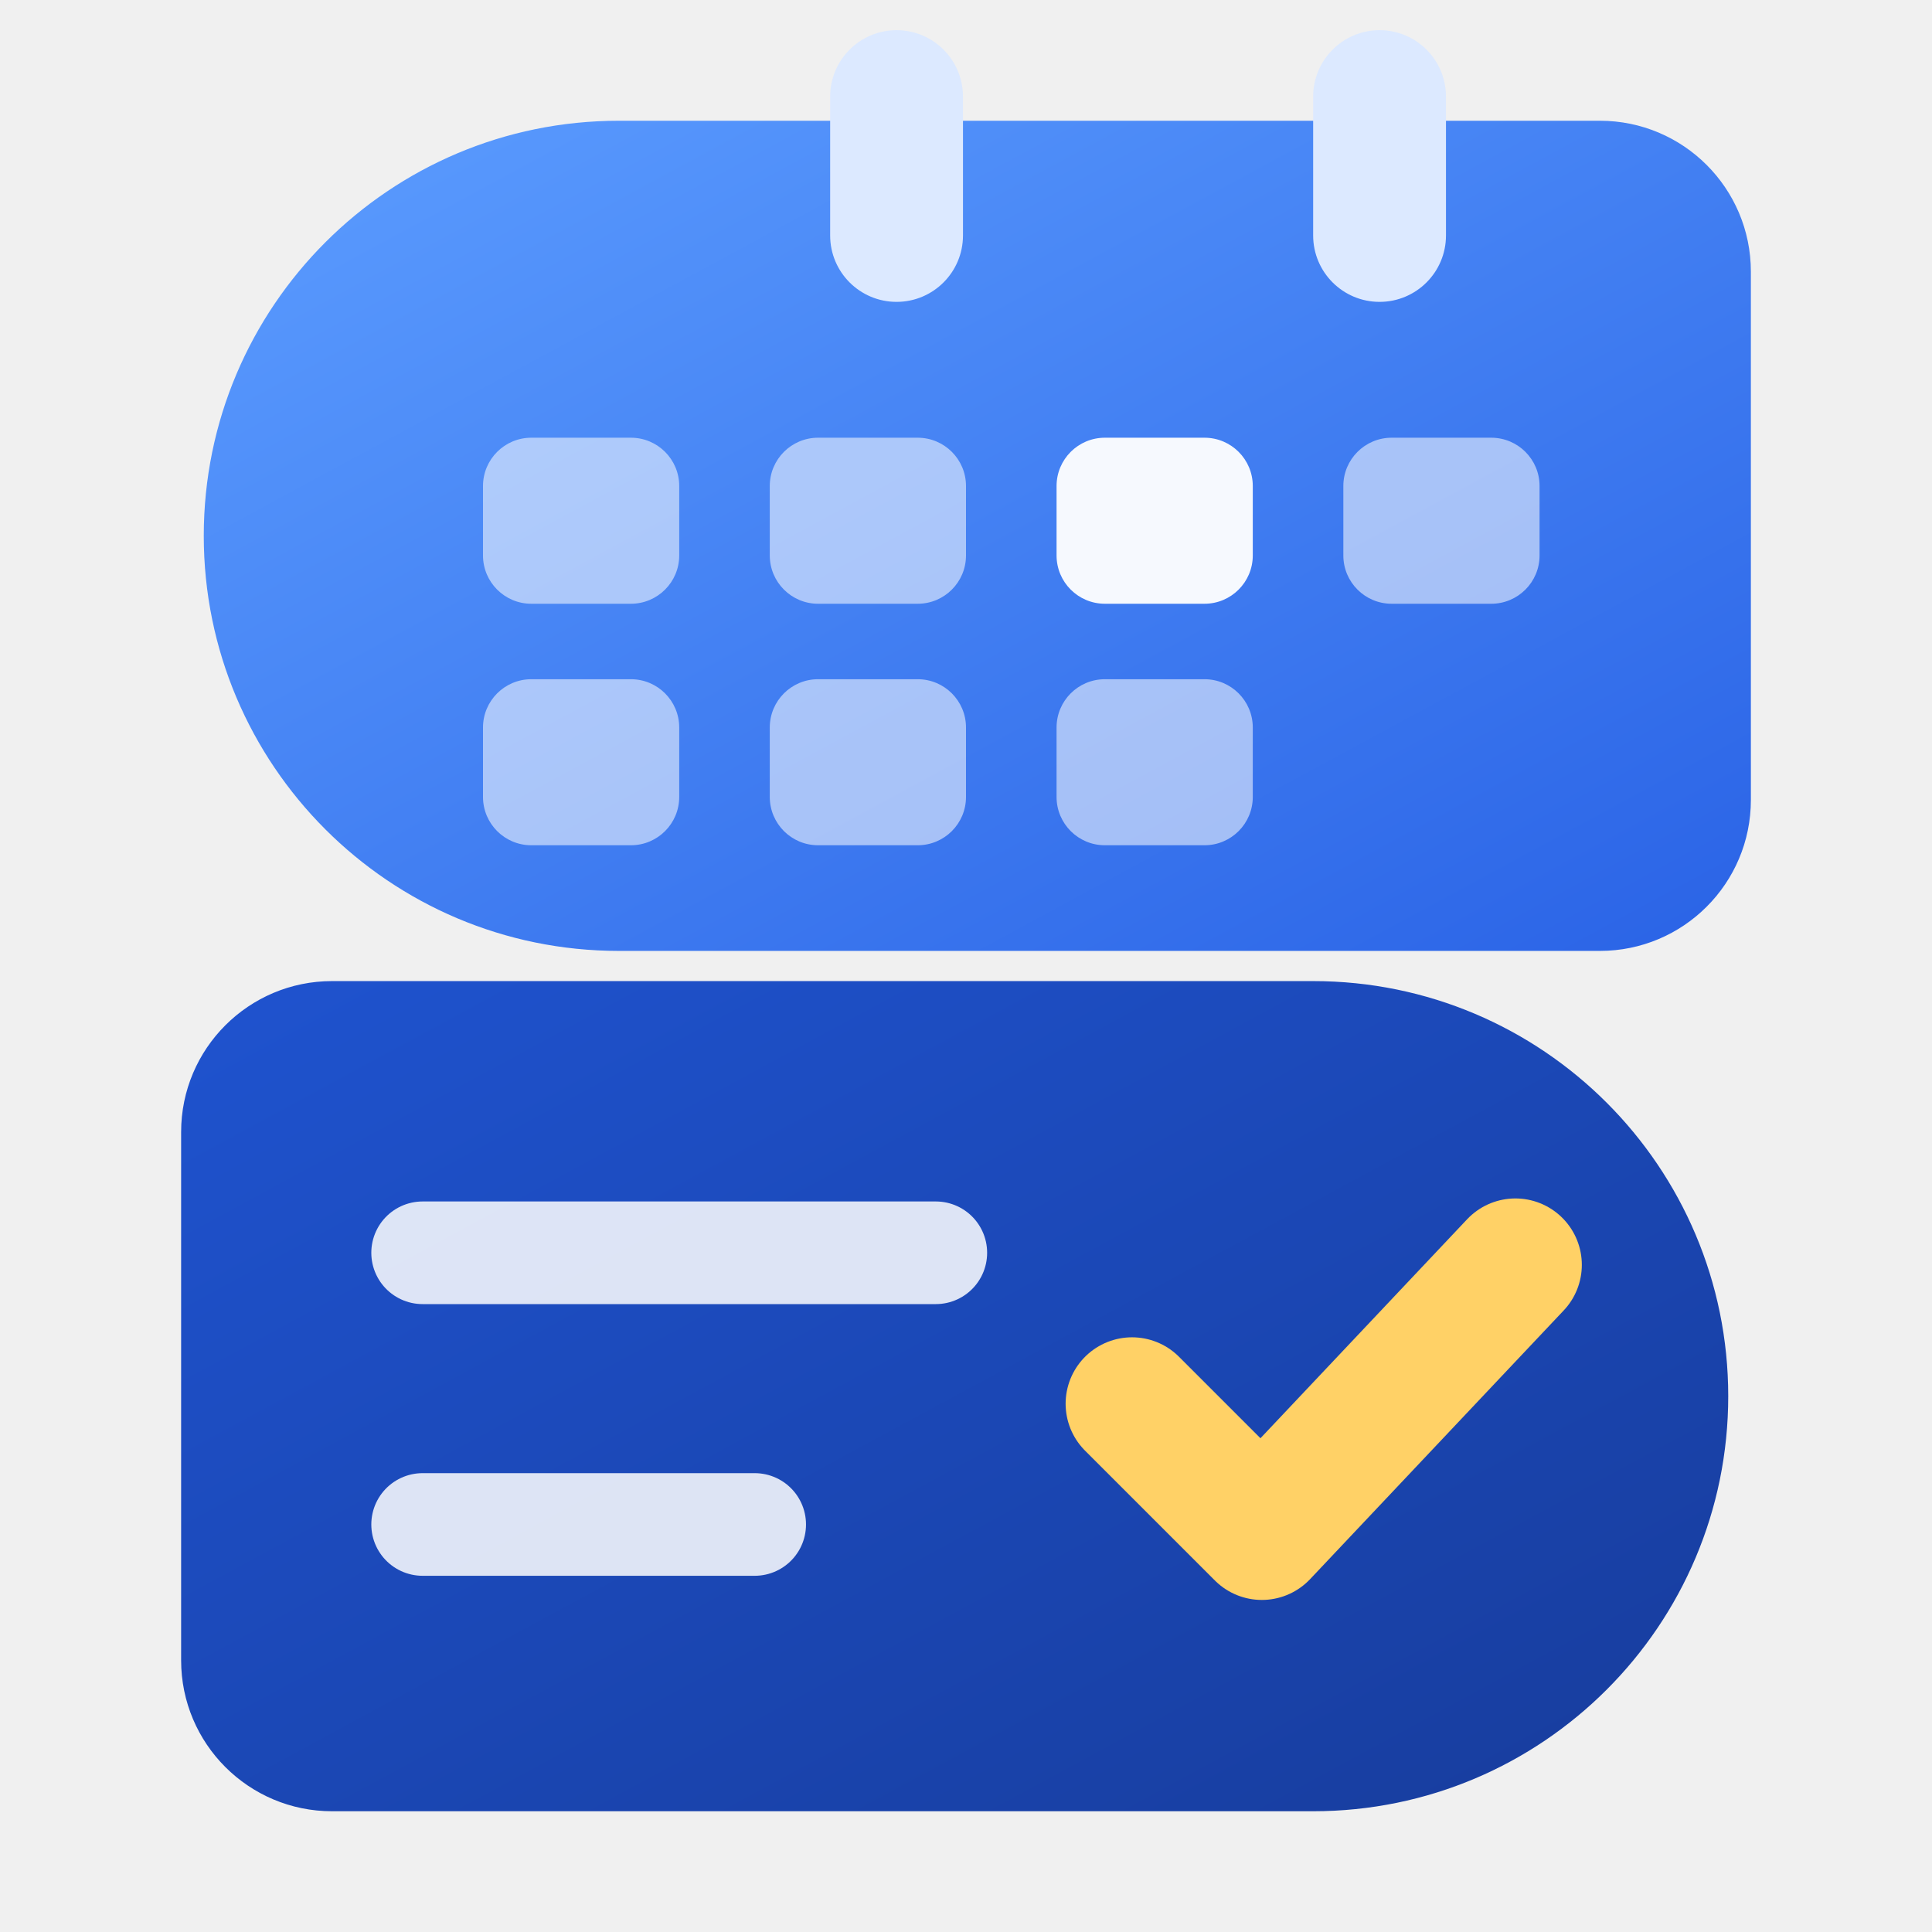
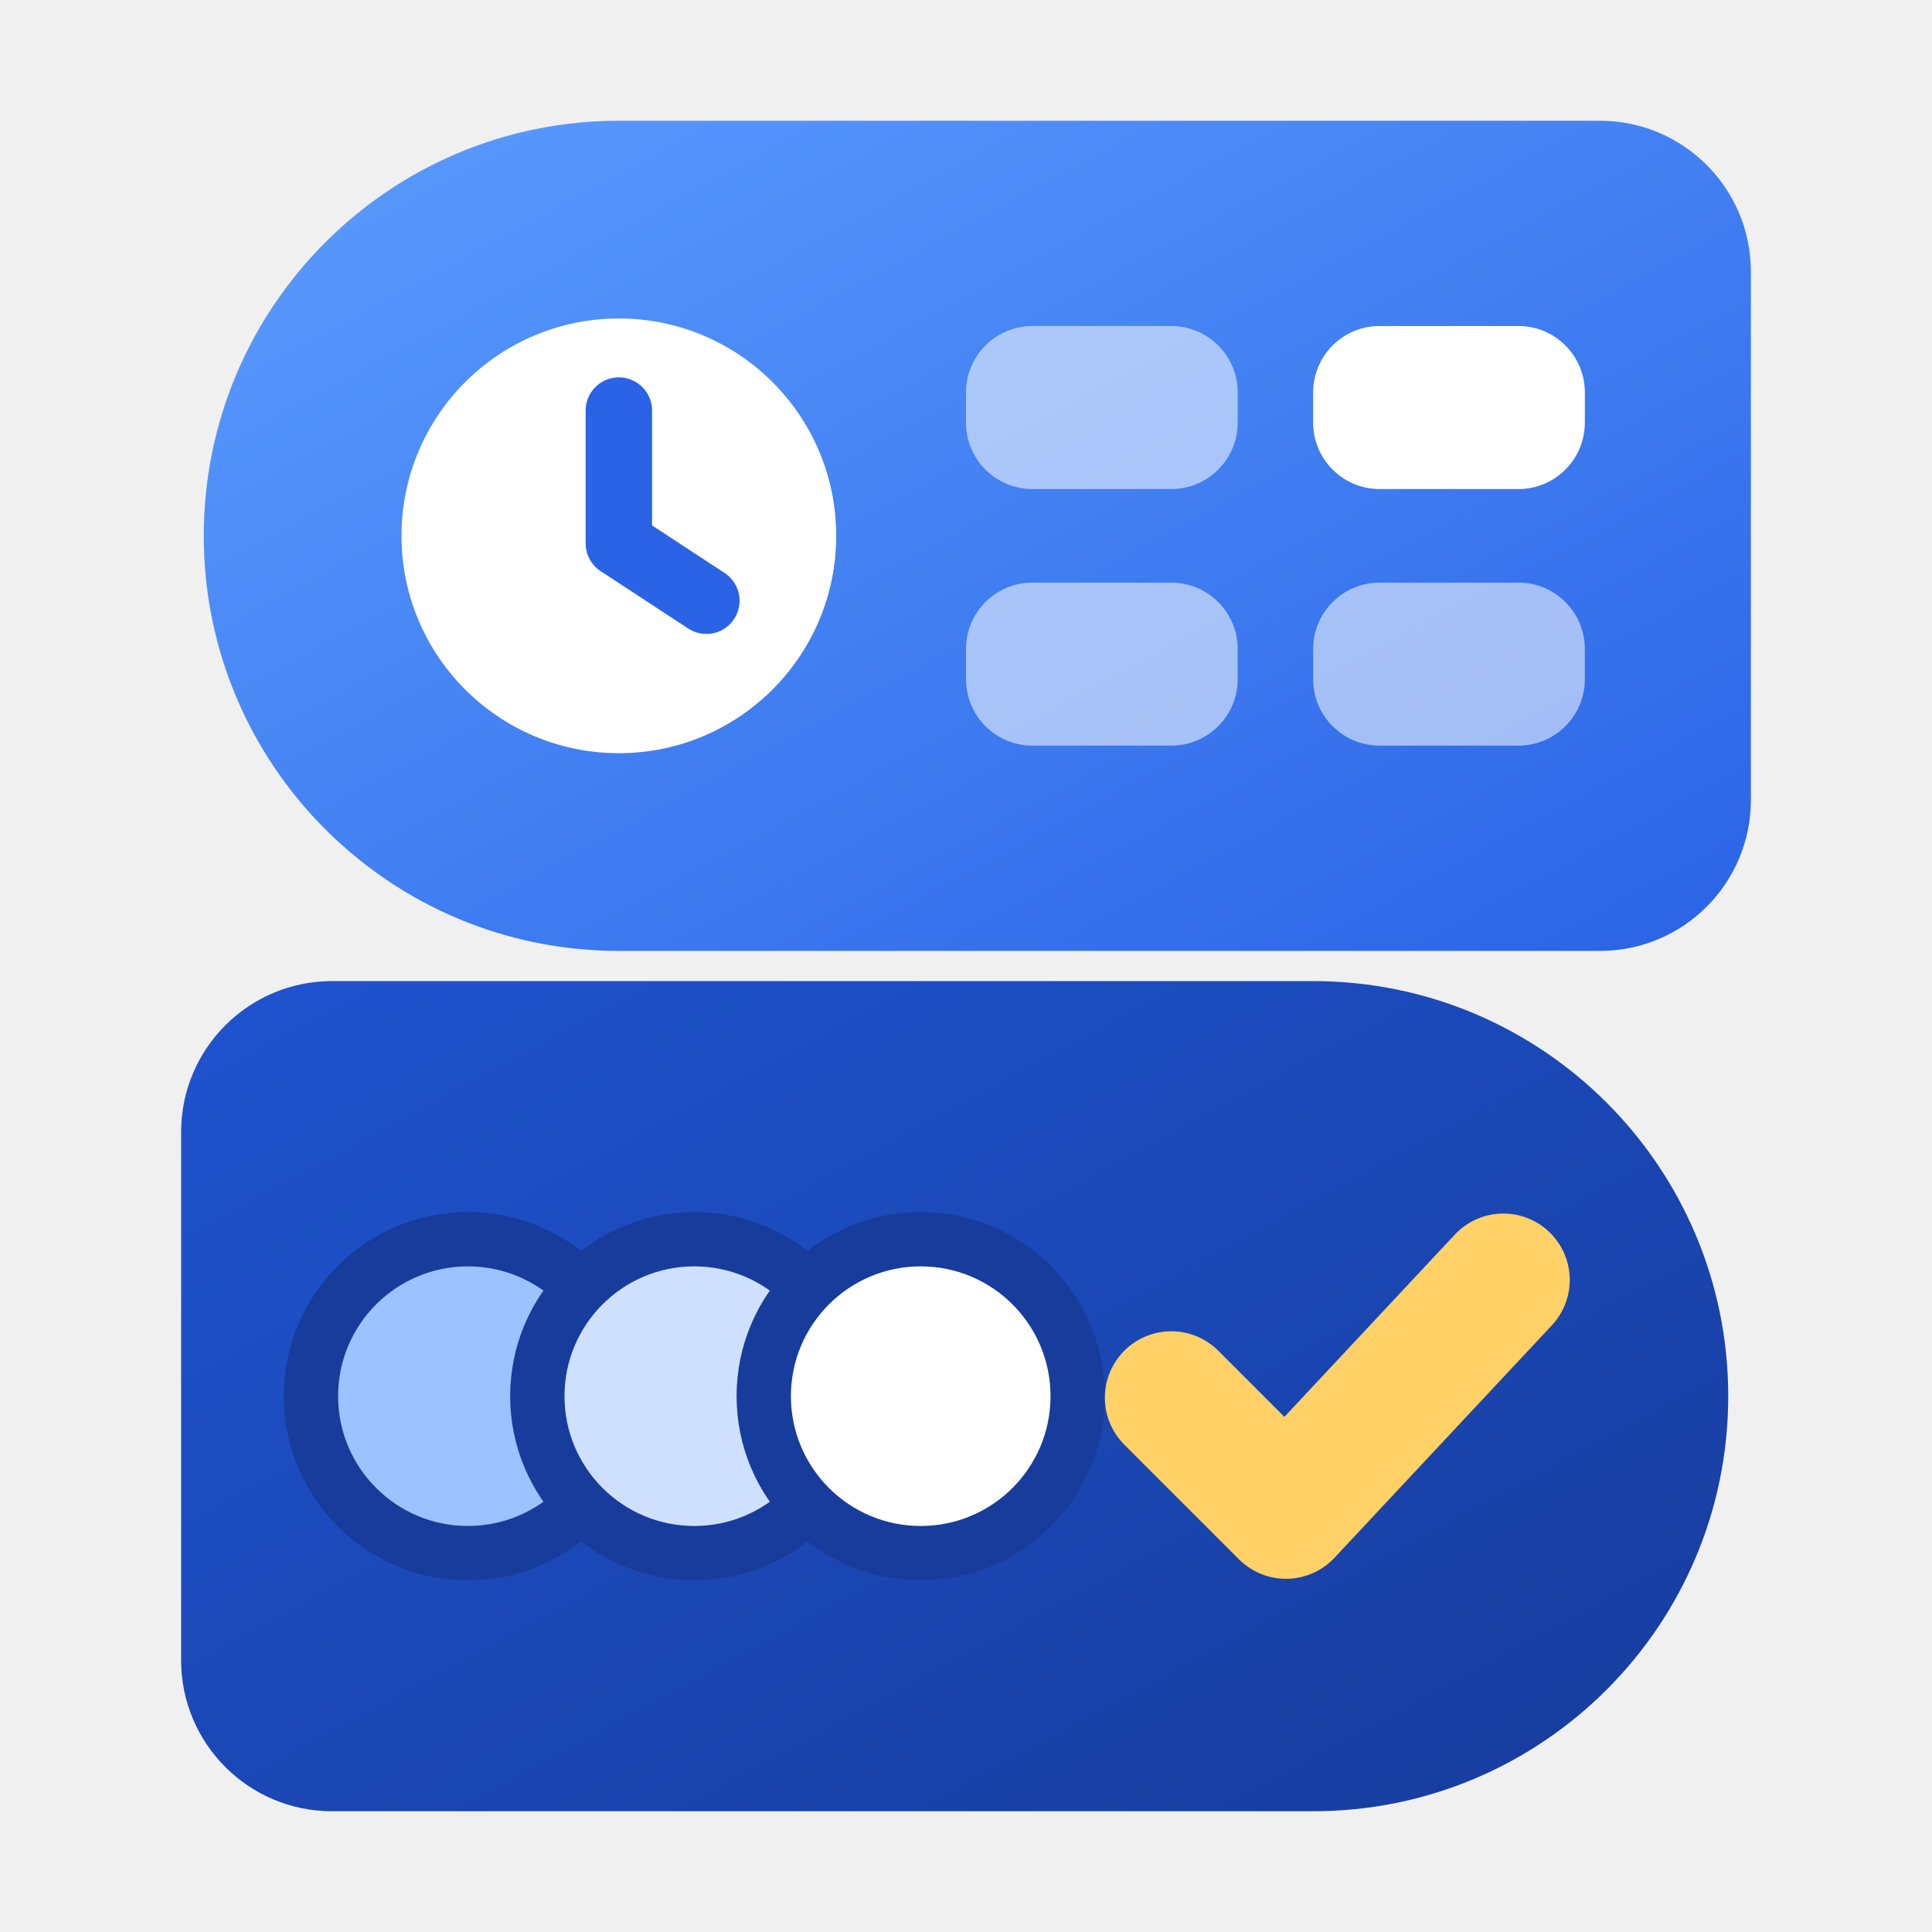
<svg xmlns="http://www.w3.org/2000/svg" viewBox="0 0 64 64">
  <defs>
    <linearGradient id="a" x1="0" y1="0" x2="1" y2="1">
      <stop offset="0" stop-color="#5c9dff" />
      <stop offset="1" stop-color="#2a63e6" />
    </linearGradient>
    <linearGradient id="b" x1="0" y1="0" x2="1" y2="1">
      <stop offset="0" stop-color="#1f53cf" />
      <stop offset="1" stop-color="#173c9c" />
    </linearGradient>
  </defs>
  <path d="M20.500 4H53a5 5 0 0 1 5 5v17.500a5 5 0 0 1-5 5H20.500A13.750 13.750 0 0 1 20.500 4z" fill="url(#a)" />
-   <rect x="27.500" y="1" width="4.400" height="9" rx="2.200" fill="#dce9ff" />
-   <rect x="43.500" y="1" width="4.400" height="9" rx="2.200" fill="#dce9ff" />
-   <g fill="#fff">
-     <rect x="16" y="14.500" width="6.500" height="5.500" rx="1.600" fill-opacity=".55" />
-     <rect x="25.500" y="14.500" width="6.500" height="5.500" rx="1.600" fill-opacity=".55" />
-     <rect x="35" y="14.500" width="6.500" height="5.500" rx="1.600" fill-opacity=".95" />
-     <rect x="44.500" y="14.500" width="6.500" height="5.500" rx="1.600" fill-opacity=".55" />
-     <rect x="16" y="22.500" width="6.500" height="5.500" rx="1.600" fill-opacity=".55" />
-     <rect x="25.500" y="22.500" width="6.500" height="5.500" rx="1.600" fill-opacity=".55" />
-     <rect x="35" y="22.500" width="6.500" height="5.500" rx="1.600" fill-opacity=".55" />
+   <circle cx="20.500" cy="17.750" r="7.200" fill="#fff" />
+   <path d="M20.500 13.600v4.400l2.900 1.900" fill="none" stroke="#2a63e6" stroke-width="2.200" stroke-linecap="round" stroke-linejoin="round" />
+   <rect x="32" y="10.800" width="9" height="5.400" rx="2.200" fill="#fff" fill-opacity=".55" />
+   <rect x="43.500" y="10.800" width="9" height="5.400" rx="2.200" fill="#fff" />
+   <rect x="32" y="19.300" width="9" height="5.400" rx="2.200" fill="#fff" fill-opacity=".55" />
+   <rect x="43.500" y="19.300" width="9" height="5.400" rx="2.200" fill="#fff" fill-opacity=".55" />
+   <path d="M43.500 60H11a5 5 0 0 1-5-5V37.500a5 5 0 0 1 5-5h32.500a13.750 13.750 0 0 1 0 27.500z" fill="url(#b)" />
+   <g stroke="#173c9c" stroke-width="1.800">
+     <circle cx="15.500" cy="46.250" r="5.200" fill="#9cc2ff" />
+     <circle cx="23" cy="46.250" r="5.200" fill="#cfe0ff" />
+     <circle cx="30.500" cy="46.250" r="5.200" fill="#fff" />
  </g>
-   <path d="M43.500 60H11a5 5 0 0 1-5-5V37.500a5 5 0 0 1 5-5h32.500a13.750 13.750 0 0 1 0 27.500z" fill="url(#b)" />
-   <path d="M14 41.500h17M14 50.500h11" stroke="#fff" stroke-opacity=".85" stroke-width="3.400" stroke-linecap="round" />
-   <path d="M37.500 46.500l4.300 4.300 8.400-8.900" fill="none" stroke="#ffd166" stroke-width="4.400" stroke-linecap="round" stroke-linejoin="round" />
+   <path d="M38.800 46.300l3.800 3.800 7.200-7.700" fill="none" stroke="#ffd166" stroke-width="4.400" stroke-linecap="round" stroke-linejoin="round" />
</svg>
